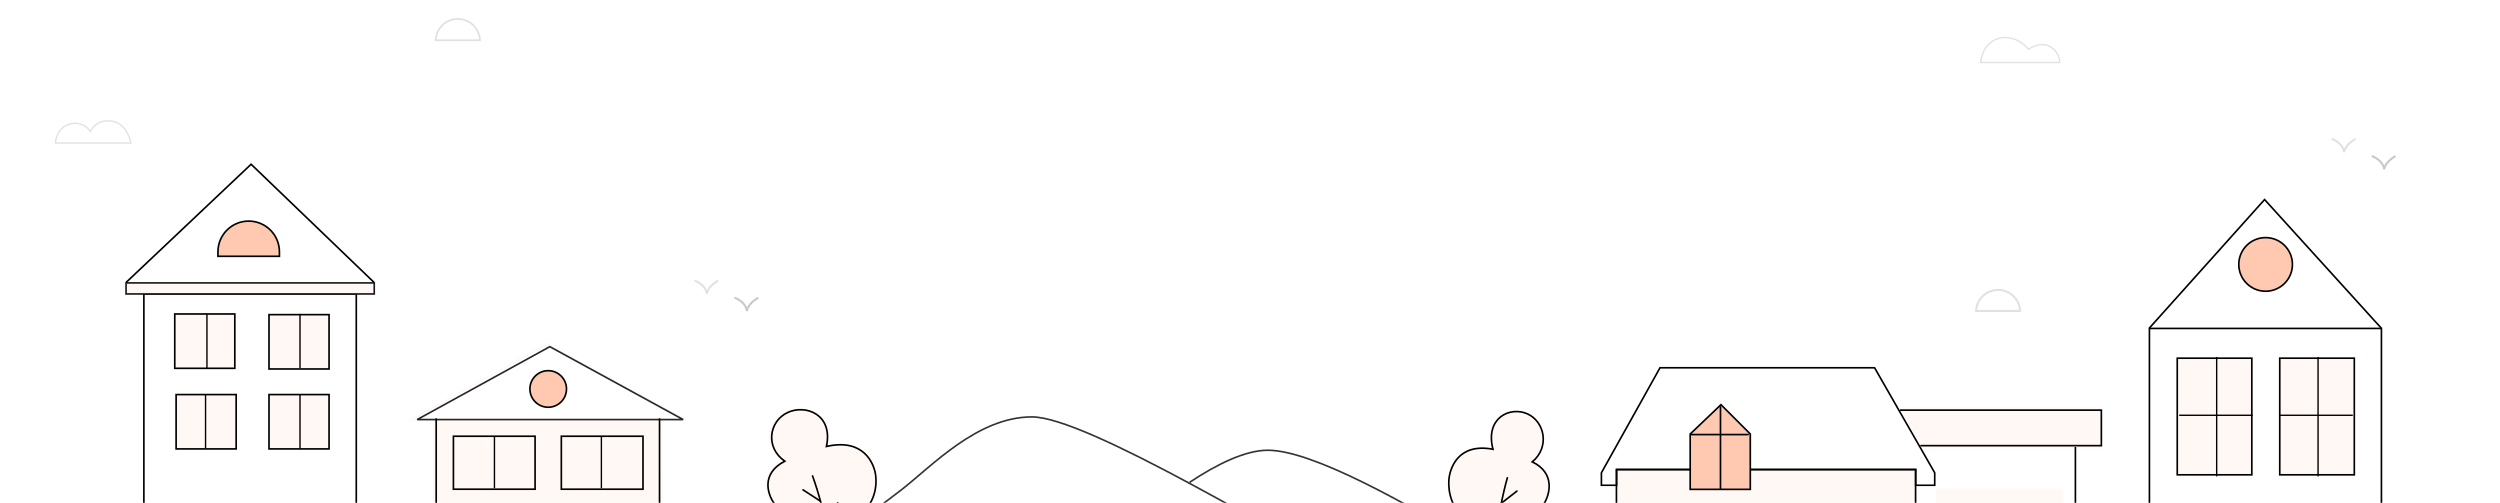
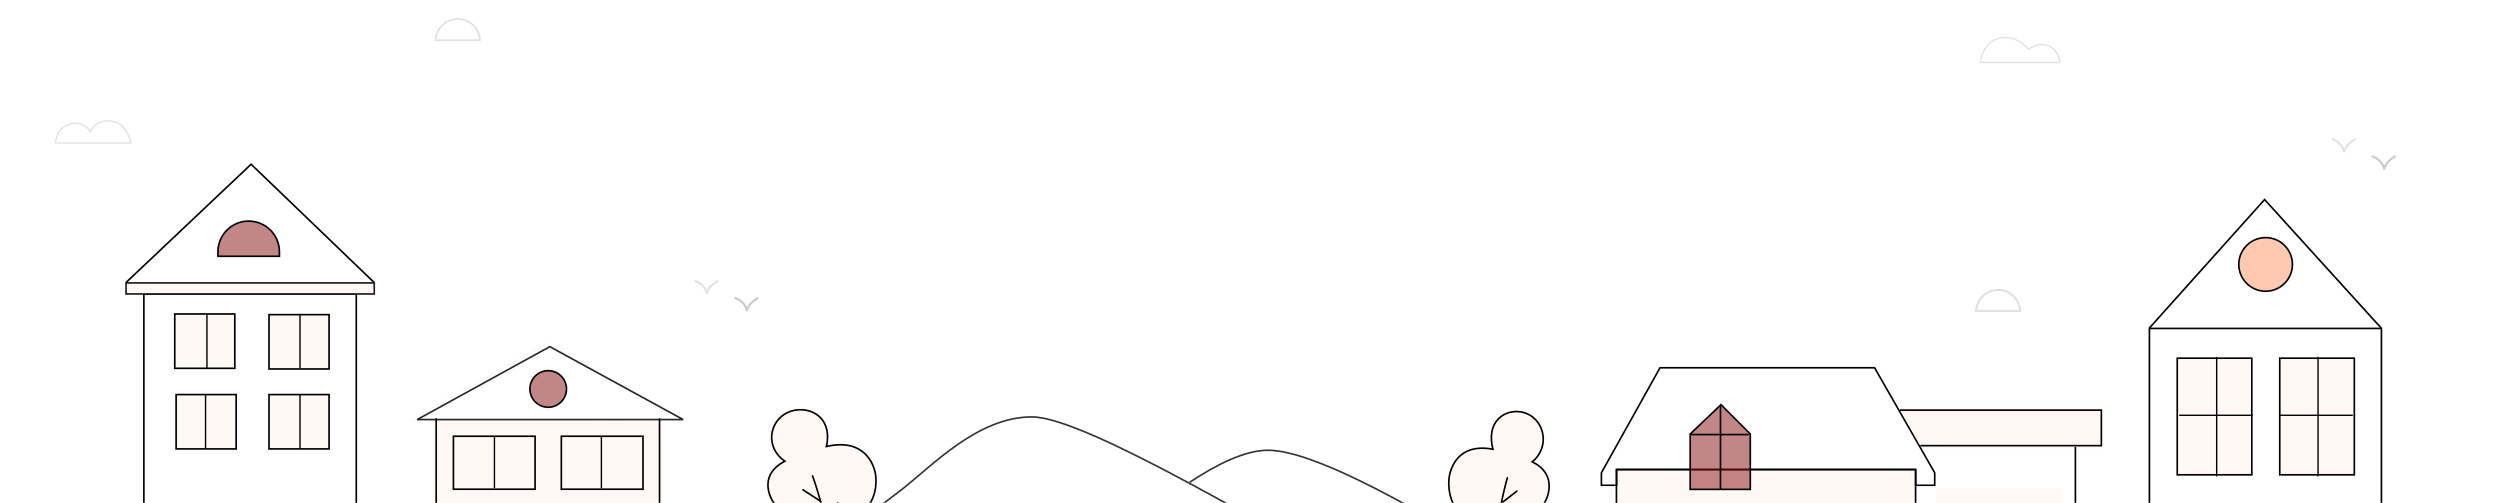
<svg xmlns="http://www.w3.org/2000/svg" width="1800" height="362" viewBox="0 0 1800 362" fill="none">
  <mask id="mask0_523_30226" style="mask-type:alpha" maskUnits="userSpaceOnUse" x="0" y="0" width="1800" height="362">
    <rect width="1800" height="362" fill="#FFF8F4" />
  </mask>
  <g mask="url(#mask0_523_30226)">
    <path d="M991.609 423.122C921.456 385.586 782.117 300.181 742.981 300.181C703.844 300.181 670.979 335.588 648.849 352.8L610 382.306" stroke="#343434" stroke-width="1.2" />
    <path d="M1071.68 397.946C1010.78 361.065 944.488 324.181 912.832 324.181C896.749 324.181 876.431 334.048 856.5 347.285" stroke="#343434" stroke-width="1.2" />
    <path d="M563.36 331.723C545.57 340.872 550.865 356.29 555.736 362.855C543.664 369.844 544.935 392.081 554.465 400.976C563.03 408.97 583.691 416.225 597.669 401.612C604.022 408.6 618 409.871 626.259 403.518C634.519 397.164 638.331 376.833 618 371.115C631.978 360.949 630.707 344.43 629.436 339.348C628.165 334.265 621.812 314.569 593.857 320.923C598.94 297.415 578.608 289.791 565.266 296.144C551.924 302.498 548.747 321.558 563.36 331.723Z" fill="#FFF8F4" />
    <path d="M565.05 332.067C547.562 341.061 552.766 356.218 557.555 362.671C545.688 369.542 546.937 391.402 556.306 400.146C564.725 408.004 585.036 415.136 598.777 400.77C605.022 407.641 618.763 408.89 626.882 402.644C635.002 396.398 638.749 376.412 618.763 370.791C632.503 360.798 631.254 344.559 630.005 339.562C628.756 334.566 622.51 315.204 595.029 321.45C600.026 298.34 580.039 290.846 566.923 297.091C553.807 303.337 550.684 322.074 565.05 332.067Z" fill="#FFF8F4" stroke="black" stroke-width="1.2" stroke-linecap="round" />
    <path d="M585.037 342.685C592.74 363.712 606.772 417.633 601.276 465.101" stroke="black" stroke-width="1.2" stroke-linecap="round" />
    <path d="M603.15 362.047L596.279 380.784" stroke="black" stroke-width="1.2" stroke-linecap="round" />
    <path d="M578.166 352.679L590.657 360.798" stroke="black" stroke-width="1.2" stroke-linecap="round" />
    <path d="M476.319 301.197L312.093 302.204L311.109 469.38H478.309L476.319 301.197Z" fill="#FFF8F4" />
    <path d="M494.044 302.18H296.355L393.725 247.594L494.044 302.18Z" stroke="#FFF8F4" stroke-width="1.2" stroke-linecap="round" />
    <path d="M491.855 302.095H300.355L395.855 249.595L491.855 302.095Z" stroke="#282828" stroke-width="1.2" stroke-linecap="round" />
-     <circle cx="394.707" cy="280.051" r="13.169" fill="#FFC8B1" stroke="black" stroke-width="1.2" />
+     <circle cx="394.707" cy="280.051" r="13.169" fill="#8a181a85" stroke="black" stroke-width="1.2" />
    <rect x="326.461" y="314.091" width="58.795" height="38.141" stroke="black" stroke-width="1.2" />
    <rect x="404.159" y="314.091" width="58.795" height="38.141" stroke="black" stroke-width="1.2" />
    <path d="M314.059 301.688L314.059 468.888" stroke="black" stroke-width="1.2" stroke-linecap="round" />
    <path d="M474.867 301.688V365.126" stroke="black" stroke-width="1.2" stroke-linecap="round" />
    <rect x="1393.97" y="351.848" width="91.468" height="90.484" fill="#FFF8F4" />
    <path d="M356 314V351.5" stroke="black" />
    <path d="M433 314V351.5" stroke="black" />
    <path d="M1379.71 338.079H1163.83V469.38H1387.58V459.053H1379.71V338.079Z" fill="#FFF8F4" />
    <path d="M1153.01 349.39H1163.97V338.049H1379.29V349.39H1392.99V340.412L1349.71 264.806H1195.2L1153.01 340.412V349.39Z" stroke="black" stroke-width="1.2" stroke-linecap="round" />
    <path d="M1167.73 460.036H1379.22V338.079H1163.83V427.58" stroke="black" stroke-width="1.2" stroke-linecap="round" />
-     <path d="M1216.94 312.488V352.34H1260.21V312.488L1239.08 291.361L1216.94 312.488Z" fill="#FFC8B1" stroke="black" stroke-width="1.2" stroke-linecap="round" />
+     <path d="M1216.94 312.488V352.34H1260.21V312.488L1239.08 291.361L1216.94 312.488Z" fill="#8a181a85" stroke="black" stroke-width="1.2" stroke-linecap="round" />
    <path d="M1238.75 292.993V352.136M1258.62 312.865H1217.93" stroke="black" stroke-width="1.2" stroke-linecap="round" />
    <path d="M1103.25 332.542C1119.92 340.613 1115.88 355.891 1111.78 362.52C1123.13 368.758 1123.1 390.49 1114.87 399.612C1107.48 407.809 1089.03 415.86 1075.56 402.282C1070.13 409.395 1057.47 411.297 1049.63 405.498C1041.78 399.698 1037.28 380.065 1055.5 373.526C1042.26 364.283 1042.57 348.123 1043.47 343.109C1044.37 338.096 1049.16 318.599 1074.93 323.463C1069.11 300.794 1087.24 292.399 1099.71 297.957C1112.18 303.515 1116.04 321.94 1103.25 332.542Z" fill="#FFF8F4" stroke="black" stroke-width="1.2" stroke-linecap="round" />
    <path d="M1085.29 344.033C1079.24 365.252 1069.03 419.387 1076.58 466.181" stroke="black" stroke-width="1.2" stroke-linecap="round" />
    <path d="M1092.17 353.608L1081.02 362.261" stroke="black" stroke-width="1.2" stroke-linecap="round" />
    <path d="M1547.58 236.478V470.396H1600.41V383.354H1660.9V470.396H1714.63V236.478H1547.58Z" stroke="black" stroke-width="1.2" stroke-linecap="round" />
    <circle cx="1631.24" cy="190.38" r="19.311" fill="#FFC9B1" stroke="black" stroke-width="1.2" />
    <rect x="1567.62" y="257.896" width="53.685" height="83.966" fill="#FFF8F4" stroke="black" stroke-width="1.2" />
    <path d="M1569 299H1622" stroke="black" />
    <path d="M1596 343L1596 257" stroke="black" />
    <rect x="1641.42" y="257.896" width="53.685" height="83.966" fill="#FFF8F4" stroke="black" stroke-width="1.2" />
    <path d="M1641 299H1694" stroke="black" />
    <path d="M1669 343L1669 257" stroke="black" />
    <path d="M256.523 211.695H103.584V470.363H148.826V381.845H208.821V470.363H256.523V211.695Z" stroke="black" stroke-width="1.2" stroke-linecap="round" />
    <path fill-rule="evenodd" clip-rule="evenodd" d="M90.756 203.692H269.461V211.652H90.756L90.756 203.692Z" fill="#FFF8F4" stroke="#1C1C1C" stroke-width="1.2" />
-     <path d="M156.916 181.322C156.916 169.098 166.826 159.188 179.051 159.188C191.276 159.188 201.186 169.098 201.186 181.322V184.543H156.916V181.322Z" fill="#FFC8B1" stroke="black" stroke-width="1.2" />
+     <path d="M156.916 181.322C156.916 169.098 166.826 159.188 179.051 159.188C191.276 159.188 201.186 169.098 201.186 181.322V184.543H156.916V181.322Z" fill="#8a181a85" stroke="black" stroke-width="1.2" />
    <rect x="193.684" y="226.545" width="43.239" height="39.125" fill="#FFF8F4" stroke="black" stroke-width="1.2" />
    <rect x="193.684" y="284.093" width="43.239" height="39.125" fill="#FFF8F4" stroke="black" stroke-width="1.2" />
    <rect x="125.821" y="226.065" width="43.239" height="39.125" fill="#FFF8F4" stroke="black" stroke-width="1.2" />
    <path d="M216 226V265" stroke="black" />
    <path d="M149 226V265" stroke="black" />
    <rect x="126.805" y="284.093" width="43.239" height="39.125" fill="#FFF8F4" stroke="black" stroke-width="1.2" />
    <path d="M1512.98 293.328H1366.93L1384.63 322.834H1512.98V293.328Z" fill="#FFF8F4" />
    <path d="M1367.91 295.295H1512.98V320.867H1382.66" stroke="black" stroke-width="1.2" />
    <path d="M1494.29 321.85L1494.29 469.379" stroke="#FFF8F4" stroke-width="1.2" />
    <path d="M148 284V323" stroke="black" />
    <path d="M216 284V323" stroke="black" />
    <path d="M1494.29 321.85L1494.29 469.379" stroke="black" stroke-width="1.2" />
    <path d="M90.799 203.336L180.792 118.261L269.309 203.336" stroke="black" stroke-width="1.2" />
    <path d="M1547.5 236.257L1630.5 143.681L1714.5 236.257" stroke="black" stroke-width="1.2" />
    <g opacity="0.584">
      <path d="M528.818 214.351C531.563 215.266 537.189 218.468 537.738 223.957C538.287 219.565 543.456 215.723 545.972 214.351" stroke="#0C0C0C" stroke-opacity="0.21" stroke-width="1.5" />
      <path d="M528.818 214.351C531.563 215.266 537.189 218.468 537.738 223.957C538.287 219.565 543.456 215.723 545.972 214.351" stroke="#0C0C0C" stroke-opacity="0.21" stroke-width="1.5" />
      <path d="M500 202C502.745 202.915 508.371 206.117 508.92 211.606C509.469 207.215 514.638 203.372 517.154 202" stroke="#0C0C0C" stroke-opacity="0.21" stroke-width="1.5" />
      <path d="M94.286 103.003H40C40 99.417 42.054 91.657 50.27 89.31C57.606 87.214 63.475 91.755 64.942 94.689C66.409 92.081 70.811 85.397 81.081 87.353C89.772 89.009 93.145 97.787 94.286 103.003Z" stroke="#0C0C0C" stroke-opacity="0.21" />
      <path d="M1454.49 223.878H1422.77C1423.16 215.457 1430.11 208.75 1438.63 208.75C1447.15 208.75 1454.1 215.457 1454.49 223.878Z" stroke="#0C0C0C" stroke-opacity="0.21" stroke-width="1.5" />
      <path d="M345.593 28.978H313.663C314.004 20.455 321.021 13.65 329.628 13.65C338.235 13.65 345.252 20.455 345.593 28.978Z" stroke="#0C0C0C" stroke-opacity="0.21" stroke-width="1.3" />
      <path d="M1707.65 112.351C1710.39 113.266 1716.02 116.468 1716.57 121.957C1717.12 117.566 1722.28 113.723 1724.8 112.351" stroke="#0C0C0C" stroke-opacity="0.21" stroke-width="1.5" />
      <path d="M1707.65 112.351C1710.39 113.266 1716.02 116.468 1716.57 121.957C1717.12 117.566 1722.28 113.723 1724.8 112.351" stroke="#0C0C0C" stroke-opacity="0.21" stroke-width="1.5" />
      <path d="M1678.83 100C1681.57 100.915 1687.2 104.117 1687.75 109.606C1688.3 105.215 1693.47 101.372 1695.98 100" stroke="#0C0C0C" stroke-opacity="0.21" stroke-width="1.5" />
      <path d="M1483 45H1426C1428.55 24.621 1448.97 21.71 1460.46 35.434C1474.07 26.701 1483 37.098 1483 45Z" stroke="#0C0C0C" stroke-opacity="0.21" />
    </g>
  </g>
</svg>
